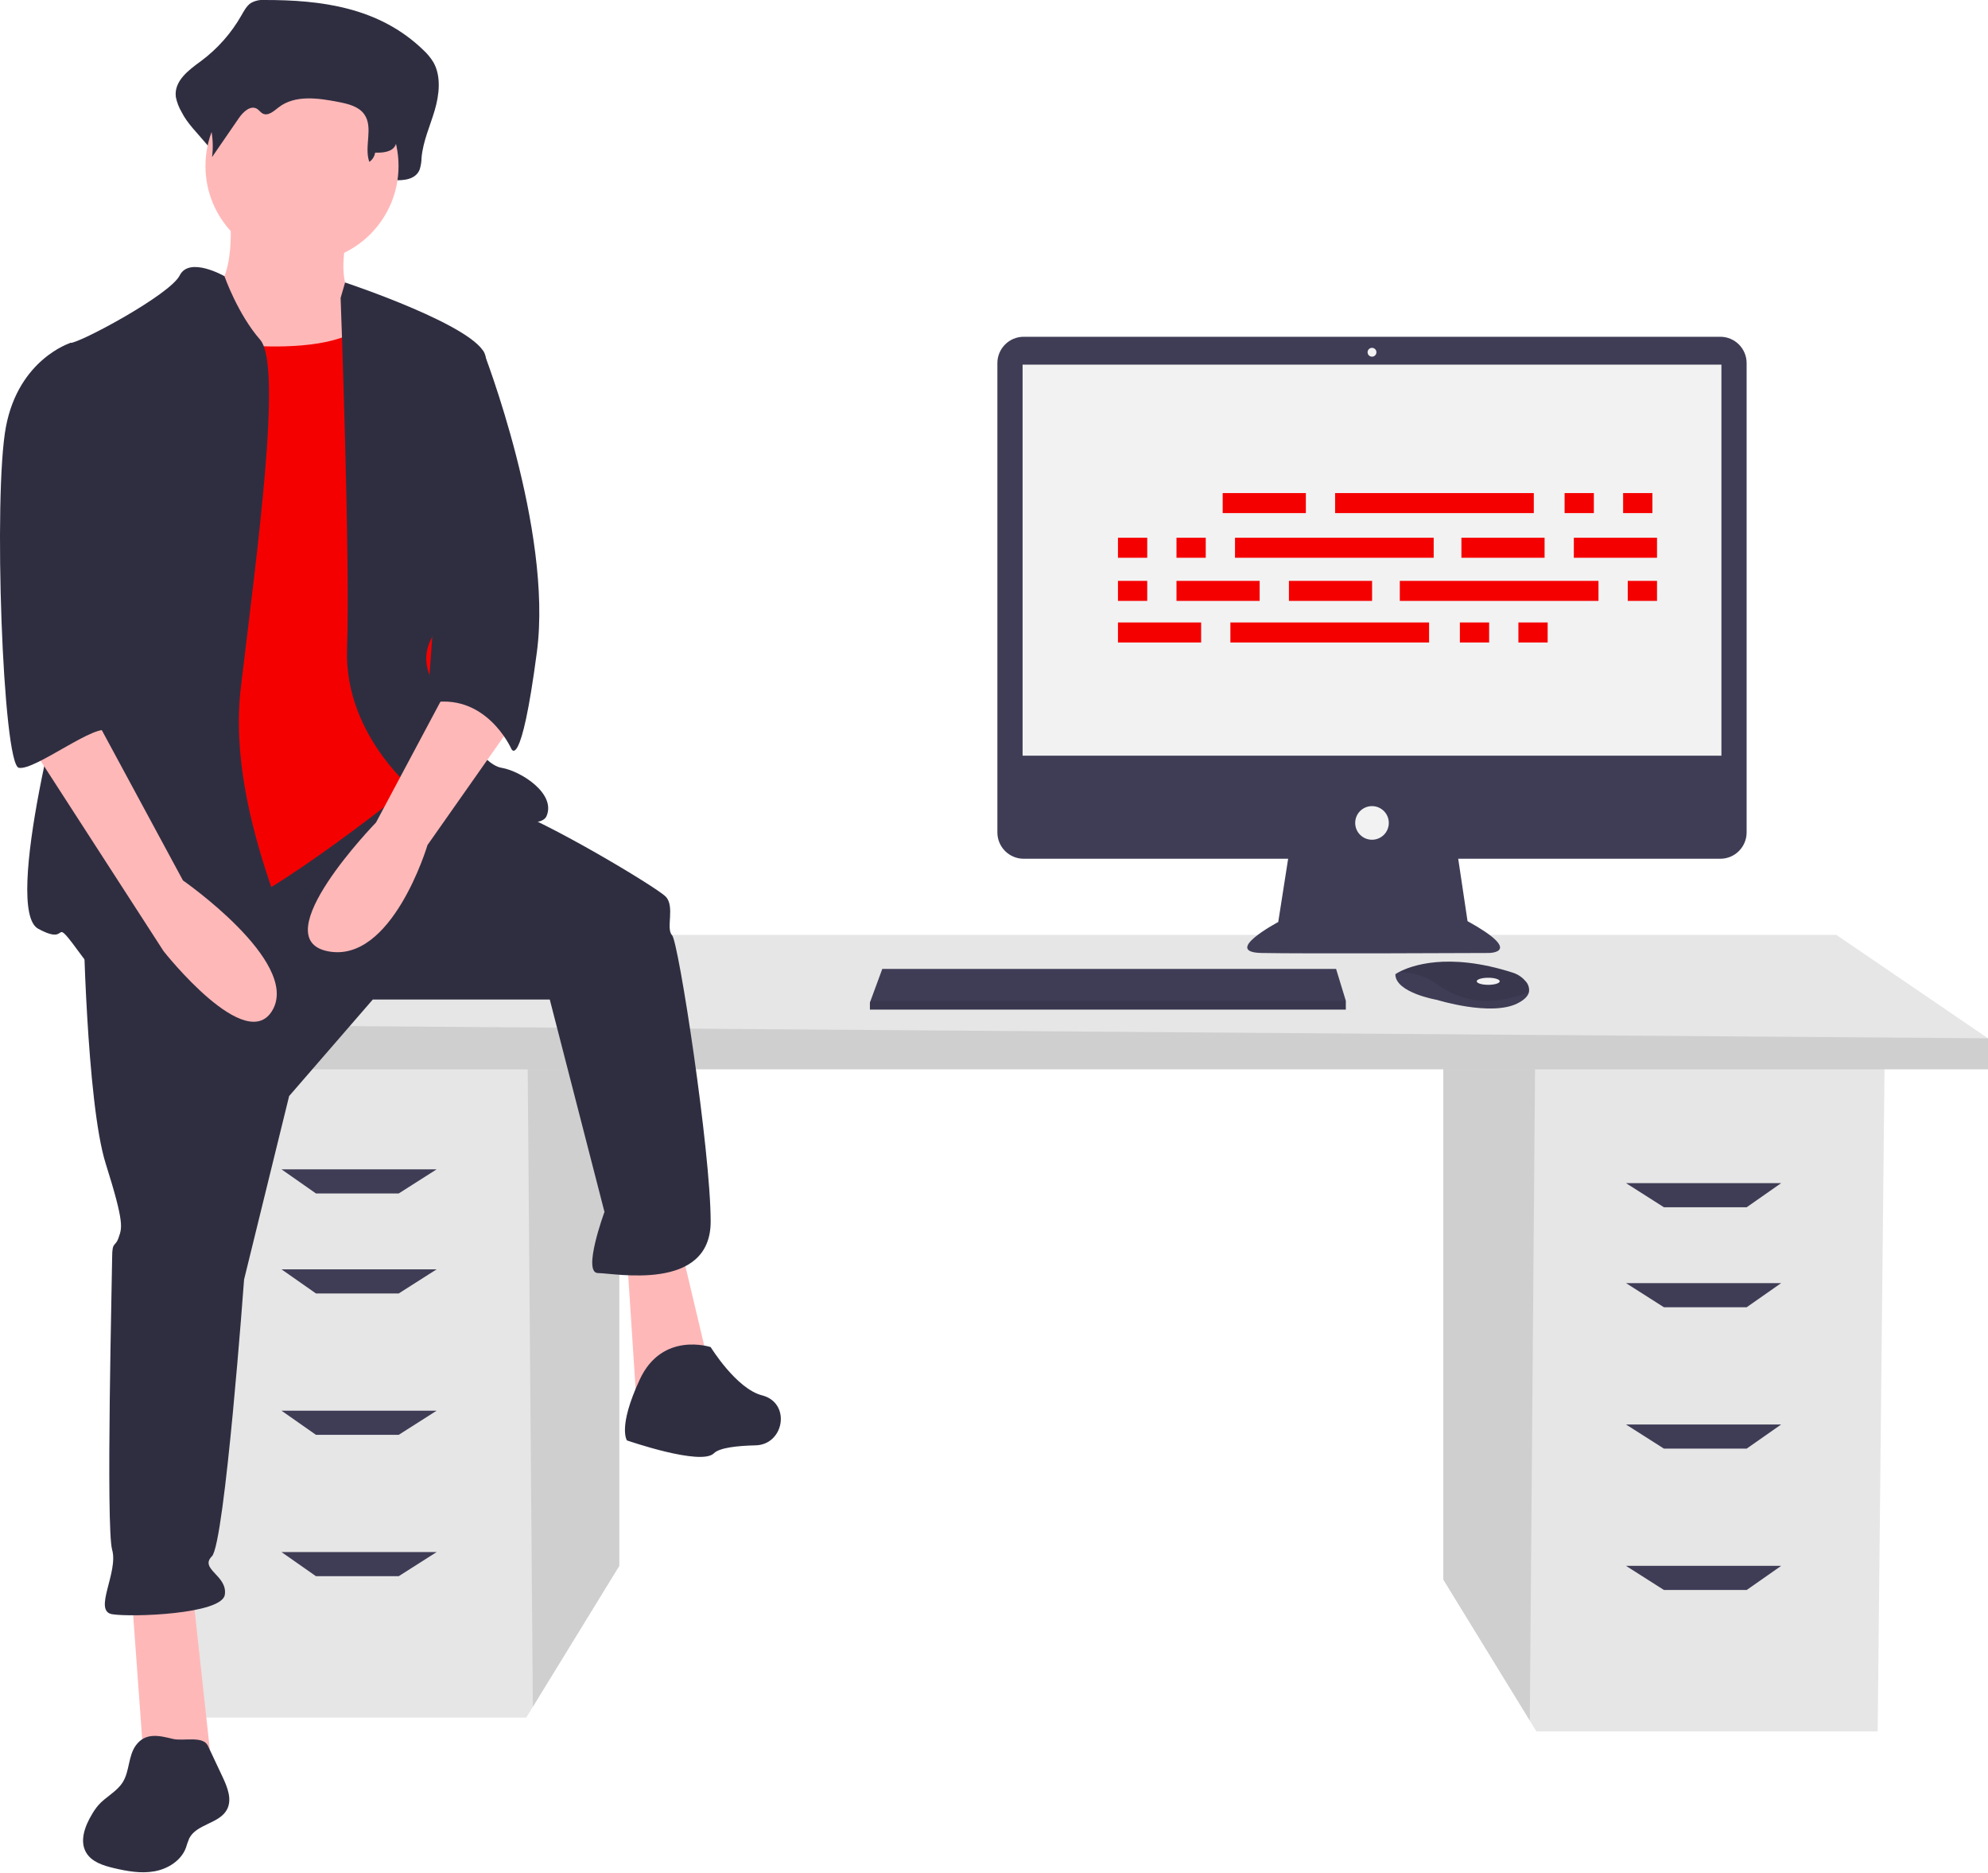
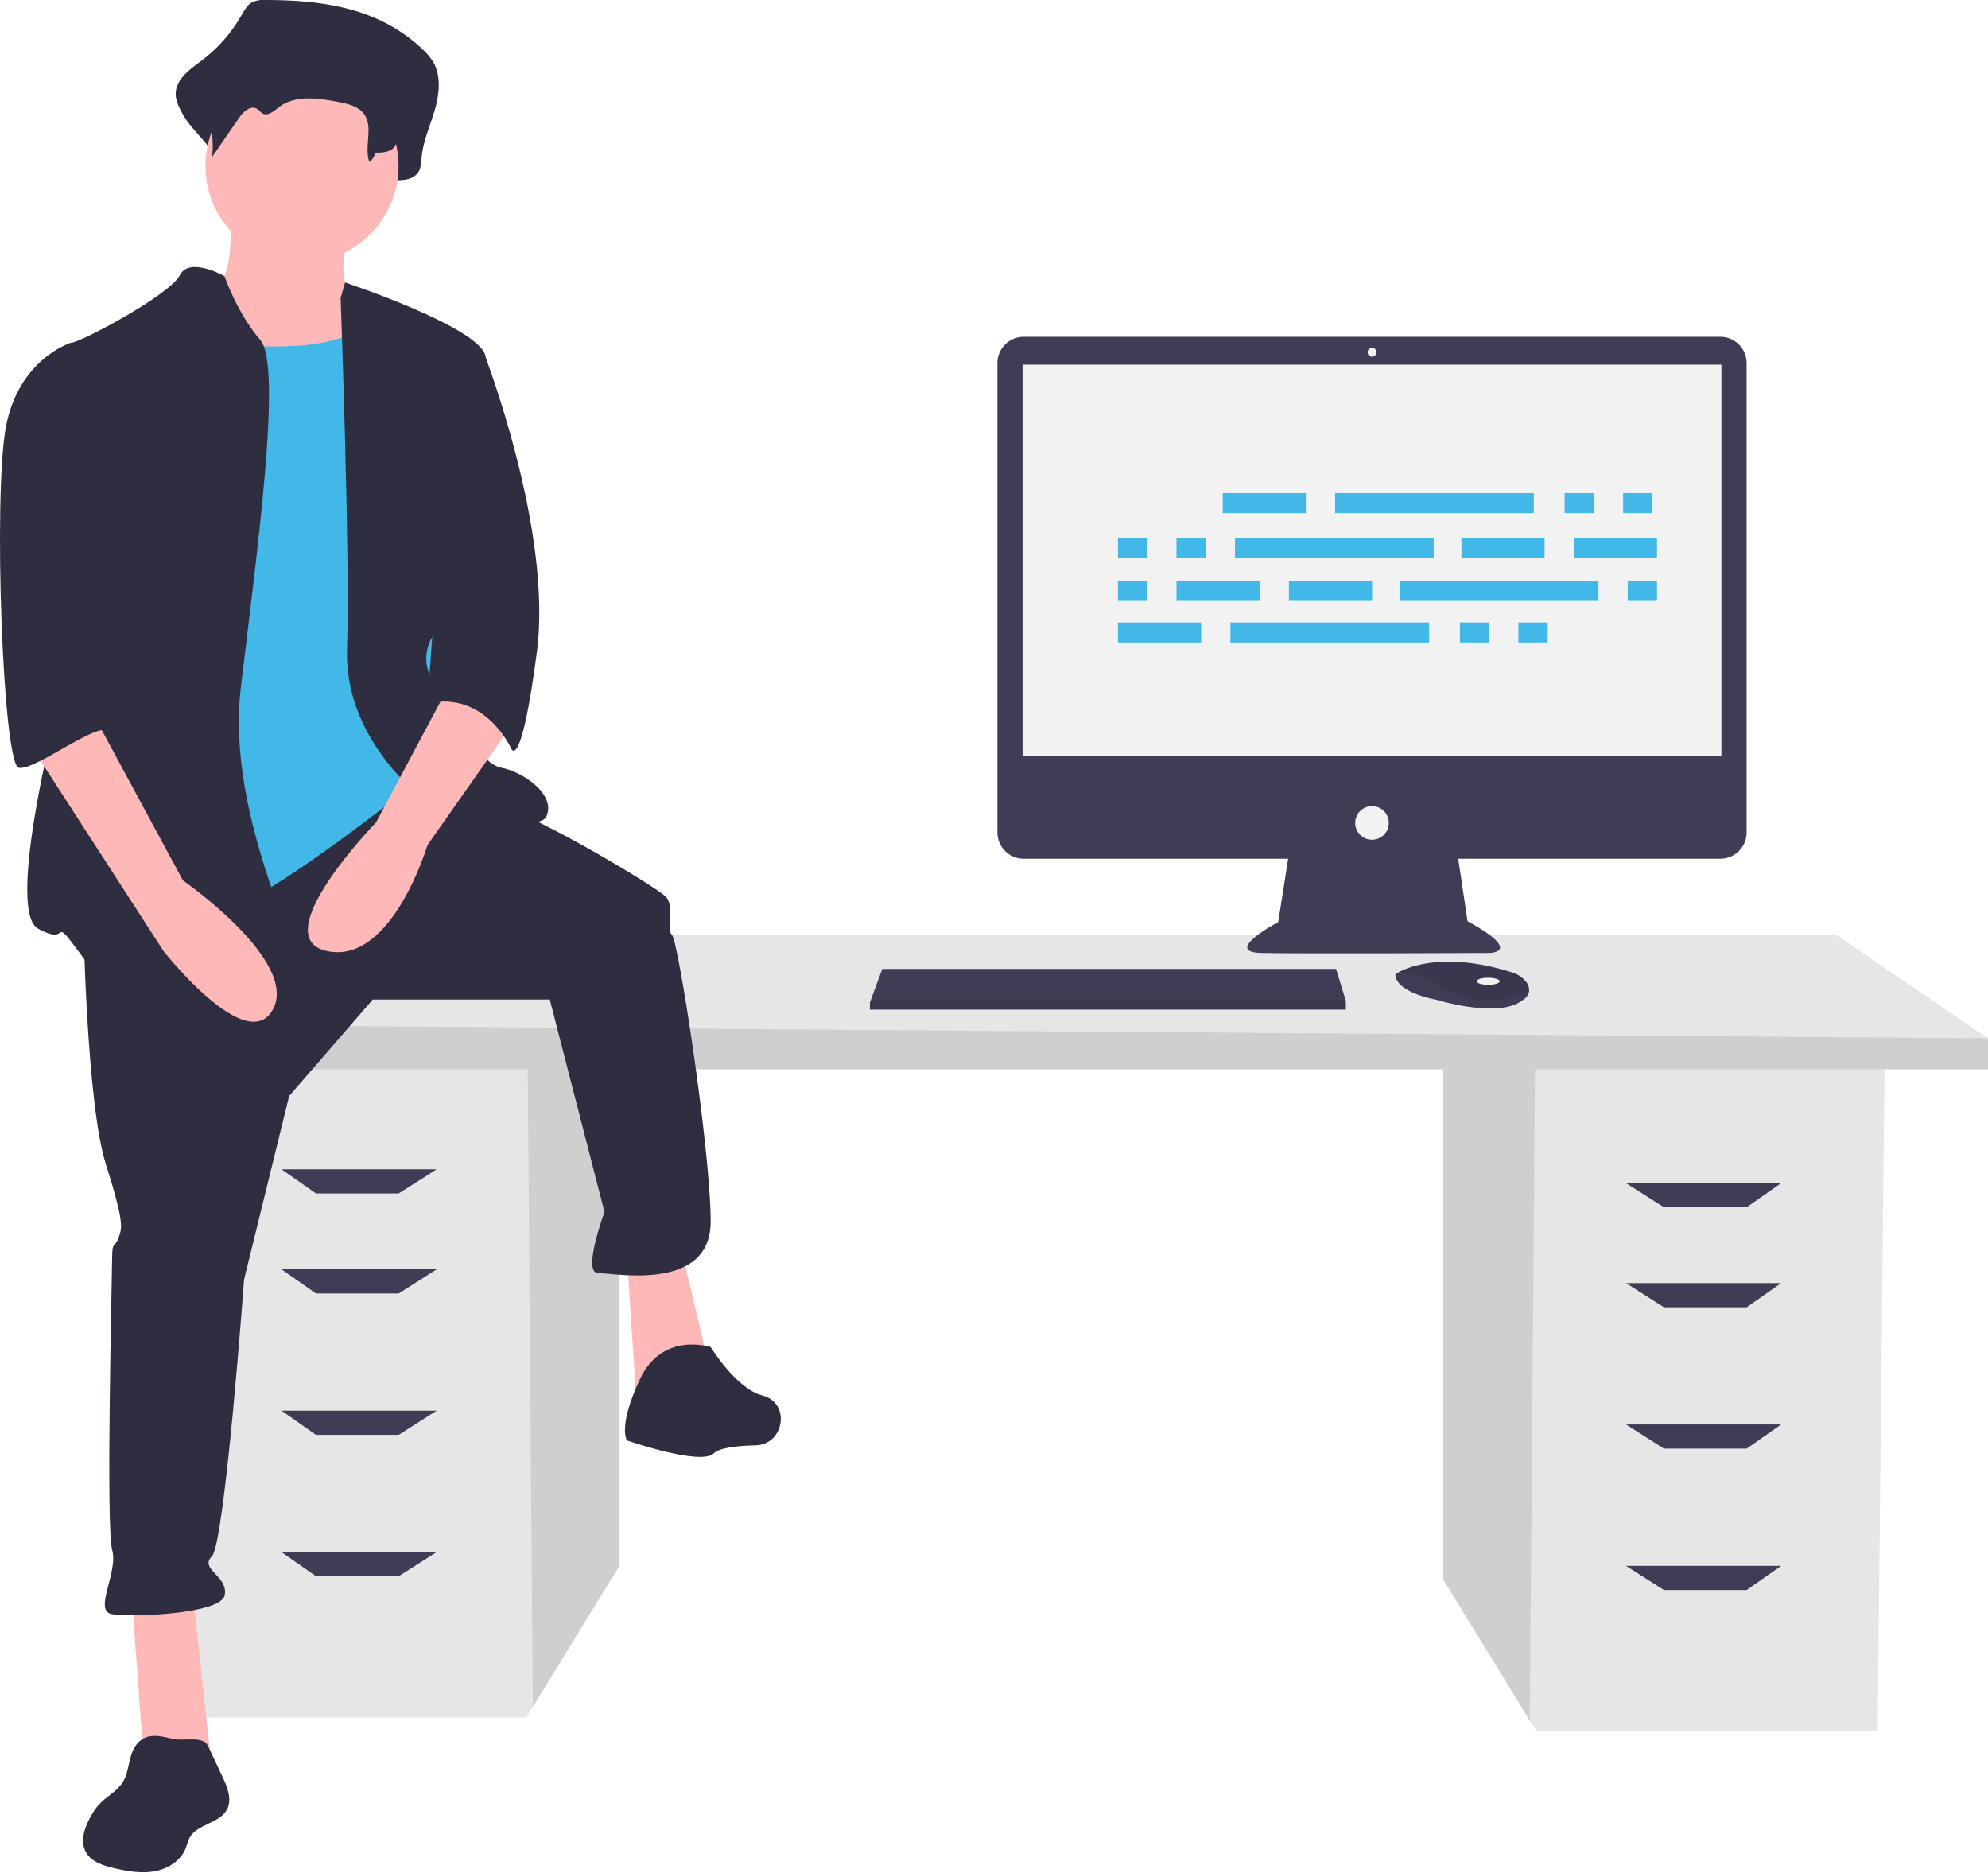
<svg xmlns="http://www.w3.org/2000/svg" id="b52d7e2d-d80f-4111-b6ed-d15502ee1edd" data-name="Layer 1" width="711.188" height="669.683" viewBox="0 0 711.188 669.683">
  <polygon points="516.326 380.018 516.326 565.013 547.27 615.443 549.625 619.279 671.722 619.279 674.189 380.018 516.326 380.018" fill="#e6e6e6" />
  <polygon points="516.326 380.018 516.326 565.013 547.27 615.443 549.169 380.018 516.326 380.018" opacity="0.1" />
  <polygon points="221.566 375.084 221.566 560.08 190.622 610.51 188.267 614.345 66.17 614.345 63.703 375.084 221.566 375.084" fill="#e6e6e6" />
  <polygon points="221.566 375.084 221.566 560.08 190.622 610.51 188.723 375.084 221.566 375.084" opacity="0.1" />
  <polygon points="711.188 371.385 711.188 382.484 47.67 382.484 47.67 366.451 109.335 334.385 656.923 334.385 711.188 371.385" fill="#e6e6e6" />
  <polygon points="711.188 371.385 711.188 382.484 47.67 382.484 47.67 366.451 711.188 371.385" opacity="0.1" />
  <polygon points="142.635 426.883 113.035 426.883 100.702 418.25 156.201 418.25 142.635 426.883" fill="#3f3d56" />
  <polygon points="142.635 462.649 113.035 462.649 100.702 454.016 156.201 454.016 142.635 462.649" fill="#3f3d56" />
  <polygon points="142.635 513.215 113.035 513.215 100.702 504.581 156.201 504.581 142.635 513.215" fill="#3f3d56" />
  <polygon points="142.635 563.78 113.035 563.78 100.702 555.147 156.201 555.147 142.635 563.78" fill="#3f3d56" />
  <polygon points="595.257 431.816 624.857 431.816 637.19 423.183 581.691 423.183 595.257 431.816" fill="#3f3d56" />
  <polygon points="595.257 467.582 624.857 467.582 637.19 458.949 581.691 458.949 595.257 467.582" fill="#3f3d56" />
  <polygon points="595.257 518.148 624.857 518.148 637.19 509.515 581.691 509.515 595.257 518.148" fill="#3f3d56" />
  <polygon points="595.257 568.713 624.857 568.713 637.19 560.08 581.691 560.08 595.257 568.713" fill="#3f3d56" />
  <path d="M859.82,235.615H610.634a9.423,9.423,0,0,0-9.424,9.424V412.897a9.423,9.423,0,0,0,9.424,9.424h94.593l-3.544,22.626s-20.253,10.759-6.013,11.076,81.328,0,81.328,0,12.974,0-7.595-11.392l-3.334-22.31h93.75a9.423,9.423,0,0,0,9.424-9.424V245.039A9.423,9.423,0,0,0,859.82,235.615Z" transform="translate(-244.406 -115.1587)" fill="#3f3d56" />
  <rect x="365.823" y="130.424" width="249.996" height="139.871" fill="#f2f2f2" />
  <circle cx="490.821" cy="125.994" r="1.582" fill="#f2f2f2" />
  <circle cx="490.821" cy="294.346" r="6.013" fill="#f2f2f2" />
  <polygon points="481.452 357.952 481.452 361.117 311.202 361.117 311.202 358.585 311.436 357.952 315.632 346.56 477.971 346.56 481.452 357.952" fill="#3f3d56" />
  <path d="M791.376,470.013c-.31,1.326-1.481,2.725-4.127,4.047-9.493,4.747-28.797-1.266-28.797-1.266s-14.873-2.532-14.873-9.177a11.866,11.866,0,0,1,1.304-.775c3.991-2.112,17.225-7.322,40.691.221a9.786,9.786,0,0,1,4.46,2.923A4.667,4.667,0,0,1,791.376,470.013Z" transform="translate(-244.406 -115.1587)" fill="#3f3d56" />
  <path d="M791.376,470.013c-11.62,4.452-21.977,4.785-32.607-2.598a23.343,23.343,0,0,0-13.886-4.573c3.991-2.112,17.225-7.322,40.691.221a9.786,9.786,0,0,1,4.46,2.923A4.667,4.667,0,0,1,791.376,470.013Z" transform="translate(-244.406 -115.1587)" opacity="0.1" />
  <ellipse cx="532.4" cy="350.99" rx="4.114" ry="1.266" fill="#f2f2f2" />
  <polygon points="481.452 357.952 481.452 361.117 311.202 361.117 311.202 358.585 311.436 357.952 481.452 357.952" opacity="0.1" />
  <path d="M339.068,115.159a8.554,8.554,0,0,0-4.961,1.108c-1.476,1.011-2.406,2.782-3.356,4.429a52.986,52.986,0,0,1-14.434,16.305c-4.289,3.142-9.742,7.06-9.008,12.853a17.372,17.372,0,0,0,2.091,5.426c3.957,7.987,14.754,14.159,13.692,23.273,3.931-6.581-1.327-9.835,2.604-16.416,1.872-3.134,5.124-6.672,7.951-4.704.946.659,1.568,1.841,2.553,2.419,2.351,1.38,4.853-1.258,6.934-3.126,7.177-6.443,17.383-4.755,26.314-2.747,4.216.948,8.847,2.191,11.34,6.221,3.277,5.298-3.113,11.02-4.728,17.01a3.264,3.264,0,0,0,3.503,4.062c2.68-.264,5.854-.481,6.013-1.657,3.372.12,7.503-.262,8.947-3.772a14.762,14.762,0,0,0,.693-4.293c.53-5.897,3.033-11.277,4.691-16.89s2.379-12.191-.419-17.167a19.864,19.864,0,0,0-3.666-4.456C379.94,117.67,359.063,115.136,339.068,115.159Z" transform="translate(-244.406 -115.1587)" fill="#2f2e41" />
  <path d="M326.544,190.064s3.453,28.778-9.209,31.081,11.511,41.441,11.511,41.441l57.557,6.907-13.814-46.045s-9.209-3.453-3.453-26.476S326.544,190.064,326.544,190.064Z" transform="translate(-244.406 -115.1587)" fill="#ffb8b8" />
  <polygon points="47.028 569.318 51.633 632.631 75.806 632.631 68.9 569.318 47.028 569.318" fill="#ffb8b8" />
  <polygon points="224.303 449.6 227.756 502.552 254.233 491.041 243.872 447.298 224.303 449.6" fill="#ffb8b8" />
  <path d="M274.167,442.738s1.151,66.766,8.058,88.637,5.756,23.023,4.605,26.476-2.302,1.151-2.302,6.907-2.302,96.695,0,104.753-6.907,21.872,0,23.023,39.139,0,40.29-6.907-9.209-9.209-4.605-13.814,11.511-98.998,11.511-98.998l16.116-65.615,29.93-34.534H441.082l19.569,75.975s-8.058,21.872-2.302,21.872,40.29,6.907,40.29-18.418S487.127,451.947,484.825,449.645s1.151-10.36-2.302-13.814-43.743-27.627-58.708-32.232S387.857,393.515,387.857,393.515Z" transform="translate(-244.406 -115.1587)" fill="#2f2e41" />
  <path d="M498.639,596.991s-17.267-5.756-25.325,11.511-4.605,21.872-4.605,21.872,26.476,9.209,31.081,4.605c2.003-2.003,8.365-2.699,14.913-2.846,9.973-.224,12.626-14.333,3.207-17.619q-.421-.147-.853-.255C507.848,611.955,498.639,596.991,498.639,596.991Z" transform="translate(-244.406 -115.1587)" fill="#2f2e41" />
  <circle cx="108.038" cy="59.365" r="34.534" fill="#ffb8b8" />
-   <path d="M307.55,235.534s56.406,11.511,70.219-6.907,19.569,51.801,19.569,51.801l6.907,73.673-10.36,40.29s-54.103,43.743-71.37,47.197-43.743,5.756-43.743,5.756,8.058-127.776,8.058-130.078S307.55,235.534,307.55,235.534Z" transform="translate(-244.406 -115.1587)" fill="#f50000" />
+   <path d="M307.55,235.534s56.406,11.511,70.219-6.907,19.569,51.801,19.569,51.801l6.907,73.673-10.36,40.29s-54.103,43.743-71.37,47.197-43.743,5.756-43.743,5.756,8.058-127.776,8.058-130.078S307.55,235.534,307.55,235.534Z" transform="translate(-244.406 -115.1587)" fill="#41b8e7" />
  <path d="M324.704,213.945s-12.55-7.189-16.003-.282S273.016,237.836,269.562,237.836s6.907,95.544,2.302,107.056S245.389,440.436,258.051,447.343s3.453-6.907,16.116,10.36,74.824,17.267,78.277,10.36-27.627-58.708-21.872-107.056,14.965-115.114,6.907-124.323S324.704,213.945,324.704,213.945Z" transform="translate(-244.406 -115.1587)" fill="#2f2e41" />
  <path d="M366.258,221.72l1.603-5.518s47.895,15.878,50.198,26.238,1.151,82.882-6.907,88.637-19.569,14.965-11.511,28.778,17.267,28.778,24.174,29.93,19.569,9.209,16.116,17.267-44.894-6.907-44.894-6.907-27.627-20.72-26.476-52.952S366.258,221.72,366.258,221.72Z" transform="translate(-244.406 -115.1587)" fill="#2f2e41" />
  <path d="M406.548,357.554l-27.627,51.801s-40.29,41.441-17.267,46.045,35.685-37.987,35.685-37.987l29.93-42.592Z" transform="translate(-244.406 -115.1587)" fill="#ffb8b8" />
  <path d="M340.75,124.195a7.838,7.838,0,0,0-4.039.783,9.413,9.413,0,0,0-2.732,3.131,39.773,39.773,0,0,1-11.75,11.524c-3.491,2.221-7.93,4.99-7.333,9.084a11.359,11.359,0,0,0,1.702,3.835,30.163,30.163,0,0,1,3.665,18.801l9.6-13.954c1.524-2.215,4.171-4.715,6.472-3.324.77.466,1.276,1.301,2.078,1.71,1.914.975,3.95-.889,5.644-2.21,5.842-4.554,14.15-3.361,21.421-1.942,3.432.67,7.202,1.549,9.231,4.397,3.372,4.733-.149,11.572,1.819,17.04a5.023,5.023,0,0,0,2.079-3.317c2.745.085,6.107-.185,7.283-2.666a9.188,9.188,0,0,0,.564-3.034c.432-4.168,2.469-7.971,3.819-11.938s1.937-8.616-.341-12.133a14.681,14.681,0,0,0-2.984-3.149C374.022,125.97,357.027,124.178,340.75,124.195Z" transform="translate(-244.406 -115.1587)" fill="#2f2e41" />
  <path d="M406.548,237.836l10.725,2.847s24.96,63.919,19.204,107.662-9.209,34.534-9.209,34.534-9.209-20.72-29.93-16.116Z" transform="translate(-244.406 -115.1587)" fill="#2f2e41" />
  <path d="M293.029,739.422c-2.776,3.772-2.219,9.165-4.678,13.151-2.131,3.455-6.148,5.267-8.814,8.329a22.326,22.326,0,0,0-2.266,3.26c-2.473,4.143-4.483,9.452-2.048,13.616,1.959,3.35,6.078,4.66,9.855,5.552,4.774,1.128,9.734,2.031,14.564,1.169s9.549-3.819,11.271-8.412a32.5,32.5,0,0,1,1.205-3.401c2.617-5.153,10.827-5.209,13.506-10.33,1.875-3.584.151-7.916-1.571-11.576l-5.261-11.177c-1.746-3.709-8.824-1.576-12.513-2.465C301.465,735.978,296.491,734.701,293.029,739.422Z" transform="translate(-244.406 -115.1587)" fill="#2f2e41" />
  <path d="M254.598,380.577l48.348,74.824s29.93,37.987,39.139,20.72-32.232-46.045-32.232-46.045L278.772,372.519Z" transform="translate(-244.406 -115.1587)" fill="#ffb8b8" />
  <path d="M278.772,240.138,269.562,237.836s-18.418,5.756-23.023,29.93-1.151,120.869,4.605,122.02,28.427-16.837,32.056-13.023-7.882-15.756-4.429-26.116S278.772,240.138,278.772,240.138Z" transform="translate(-244.406 -115.1587)" fill="#2f2e41" />
  <g id="f3c2397c-d780-4cc6-97d8-1503d8277a2c" data-name="Group 13">
-     <rect id="ad41612f-86f7-46b2-a964-3a5da7bcf3cf" data-name="Rectangle 55" x="437.407" y="176.363" width="29.752" height="7.163" fill="#f50000" />
-     <rect id="b9a0b375-cc2a-4c59-8850-661af54e4f62" data-name="Rectangle 56" x="559.722" y="176.363" width="10.468" height="7.163" fill="#f50000" />
-     <rect id="e174c2ab-9bc5-41ec-b37c-b06fbf8a9878" data-name="Rectangle 57" x="580.659" y="176.363" width="10.468" height="7.163" fill="#f50000" />
-     <rect id="ba2479ac-4c7d-43b4-a028-73b1e20e4002" data-name="Rectangle 58" x="477.628" y="176.363" width="71.075" height="7.163" fill="#f50000" />
-     <rect id="ac60ef86-00f2-480b-8171-28b6fdfc1958" data-name="Rectangle 59" x="399.941" y="222.644" width="29.752" height="7.163" fill="#f50000" />
-     <rect id="b3d8298d-cd65-487a-8b19-4cee946356e7" data-name="Rectangle 60" x="522.256" y="222.644" width="10.468" height="7.163" fill="#f50000" />
-     <rect id="ed27f15f-f0c4-4569-8330-a6688f8e356c" data-name="Rectangle 61" x="543.193" y="222.644" width="10.468" height="7.163" fill="#f50000" />
-     <rect id="f685c005-adaf-4d60-acda-005b037d82a6" data-name="Rectangle 62" x="440.162" y="222.644" width="71.075" height="7.163" fill="#f50000" />
-     <rect id="eca7c7fc-83f8-48ca-a588-6606db47af3f" data-name="Rectangle 63" x="522.807" y="192.341" width="29.752" height="7.163" fill="#f50000" />
-     <rect id="a71b5b2f-f8b9-481d-a301-5e3357e5fe42" data-name="Rectangle 64" x="563.028" y="192.341" width="29.752" height="7.163" fill="#f50000" />
-     <rect id="abb3a25a-f854-41fc-8391-e6ad9fbe2417" data-name="Rectangle 66" x="399.941" y="192.341" width="10.468" height="7.163" fill="#f50000" />
-     <rect id="add2b425-b775-4eb5-9c25-8c4c14f957c9" data-name="Rectangle 67" x="420.878" y="192.341" width="10.468" height="7.163" fill="#f50000" />
-     <rect id="b7159612-3b84-4b0b-a885-612eaab04c06" data-name="Rectangle 68" x="441.815" y="192.341" width="71.075" height="7.163" fill="#f50000" />
-     <rect id="edfc7301-4de5-47dc-80e2-1ae2da982d6d" data-name="Rectangle 69" x="461.099" y="207.768" width="29.752" height="7.163" fill="#f50000" />
-     <rect id="e1009f91-6275-4375-80fa-0d778e331fdc" data-name="Rectangle 70" x="420.878" y="207.768" width="29.752" height="7.163" fill="#f50000" />
-     <rect id="a060fb9f-1f1a-4862-9a69-16dd49199e18" data-name="Rectangle 71" x="399.941" y="207.768" width="10.468" height="7.163" fill="#f50000" />
-     <rect id="b6754d5f-104f-449c-b9a9-cf9ac82bf5fe" data-name="Rectangle 73" x="582.312" y="207.768" width="10.468" height="7.163" fill="#f50000" />
-     <rect id="e6ed1ccd-2cfd-450f-a339-07df3a1ee6bb" data-name="Rectangle 74" x="500.768" y="207.768" width="71.075" height="7.163" fill="#f50000" />
+     <rect id="ad41612f-86f7-46b2-a964-3a5da7bcf3cf" data-name="Rectangle 55" x="437.407" y="176.363" width="29.752" height="7.163" fill="#41b8e7" />
+     <rect id="b9a0b375-cc2a-4c59-8850-661af54e4f62" data-name="Rectangle 56" x="559.722" y="176.363" width="10.468" height="7.163" fill="#41b8e7" />
+     <rect id="e174c2ab-9bc5-41ec-b37c-b06fbf8a9878" data-name="Rectangle 57" x="580.659" y="176.363" width="10.468" height="7.163" fill="#41b8e7" />
+     <rect id="ba2479ac-4c7d-43b4-a028-73b1e20e4002" data-name="Rectangle 58" x="477.628" y="176.363" width="71.075" height="7.163" fill="#41b8e7" />
+     <rect id="ac60ef86-00f2-480b-8171-28b6fdfc1958" data-name="Rectangle 59" x="399.941" y="222.644" width="29.752" height="7.163" fill="#41b8e7" />
+     <rect id="b3d8298d-cd65-487a-8b19-4cee946356e7" data-name="Rectangle 60" x="522.256" y="222.644" width="10.468" height="7.163" fill="#41b8e7" />
+     <rect id="ed27f15f-f0c4-4569-8330-a6688f8e356c" data-name="Rectangle 61" x="543.193" y="222.644" width="10.468" height="7.163" fill="#41b8e7" />
+     <rect id="f685c005-adaf-4d60-acda-005b037d82a6" data-name="Rectangle 62" x="440.162" y="222.644" width="71.075" height="7.163" fill="#41b8e7" />
+     <rect id="eca7c7fc-83f8-48ca-a588-6606db47af3f" data-name="Rectangle 63" x="522.807" y="192.341" width="29.752" height="7.163" fill="#41b8e7" />
+     <rect id="a71b5b2f-f8b9-481d-a301-5e3357e5fe42" data-name="Rectangle 64" x="563.028" y="192.341" width="29.752" height="7.163" fill="#41b8e7" />
+     <rect id="abb3a25a-f854-41fc-8391-e6ad9fbe2417" data-name="Rectangle 66" x="399.941" y="192.341" width="10.468" height="7.163" fill="#41b8e7" />
+     <rect id="add2b425-b775-4eb5-9c25-8c4c14f957c9" data-name="Rectangle 67" x="420.878" y="192.341" width="10.468" height="7.163" fill="#41b8e7" />
+     <rect id="b7159612-3b84-4b0b-a885-612eaab04c06" data-name="Rectangle 68" x="441.815" y="192.341" width="71.075" height="7.163" fill="#41b8e7" />
+     <rect id="edfc7301-4de5-47dc-80e2-1ae2da982d6d" data-name="Rectangle 69" x="461.099" y="207.768" width="29.752" height="7.163" fill="#41b8e7" />
+     <rect id="e1009f91-6275-4375-80fa-0d778e331fdc" data-name="Rectangle 70" x="420.878" y="207.768" width="29.752" height="7.163" fill="#41b8e7" />
+     <rect id="a060fb9f-1f1a-4862-9a69-16dd49199e18" data-name="Rectangle 71" x="399.941" y="207.768" width="10.468" height="7.163" fill="#41b8e7" />
+     <rect id="b6754d5f-104f-449c-b9a9-cf9ac82bf5fe" data-name="Rectangle 73" x="582.312" y="207.768" width="10.468" height="7.163" fill="#41b8e7" />
+     <rect id="e6ed1ccd-2cfd-450f-a339-07df3a1ee6bb" data-name="Rectangle 74" x="500.768" y="207.768" width="71.075" height="7.163" fill="#41b8e7" />
  </g>
</svg>
